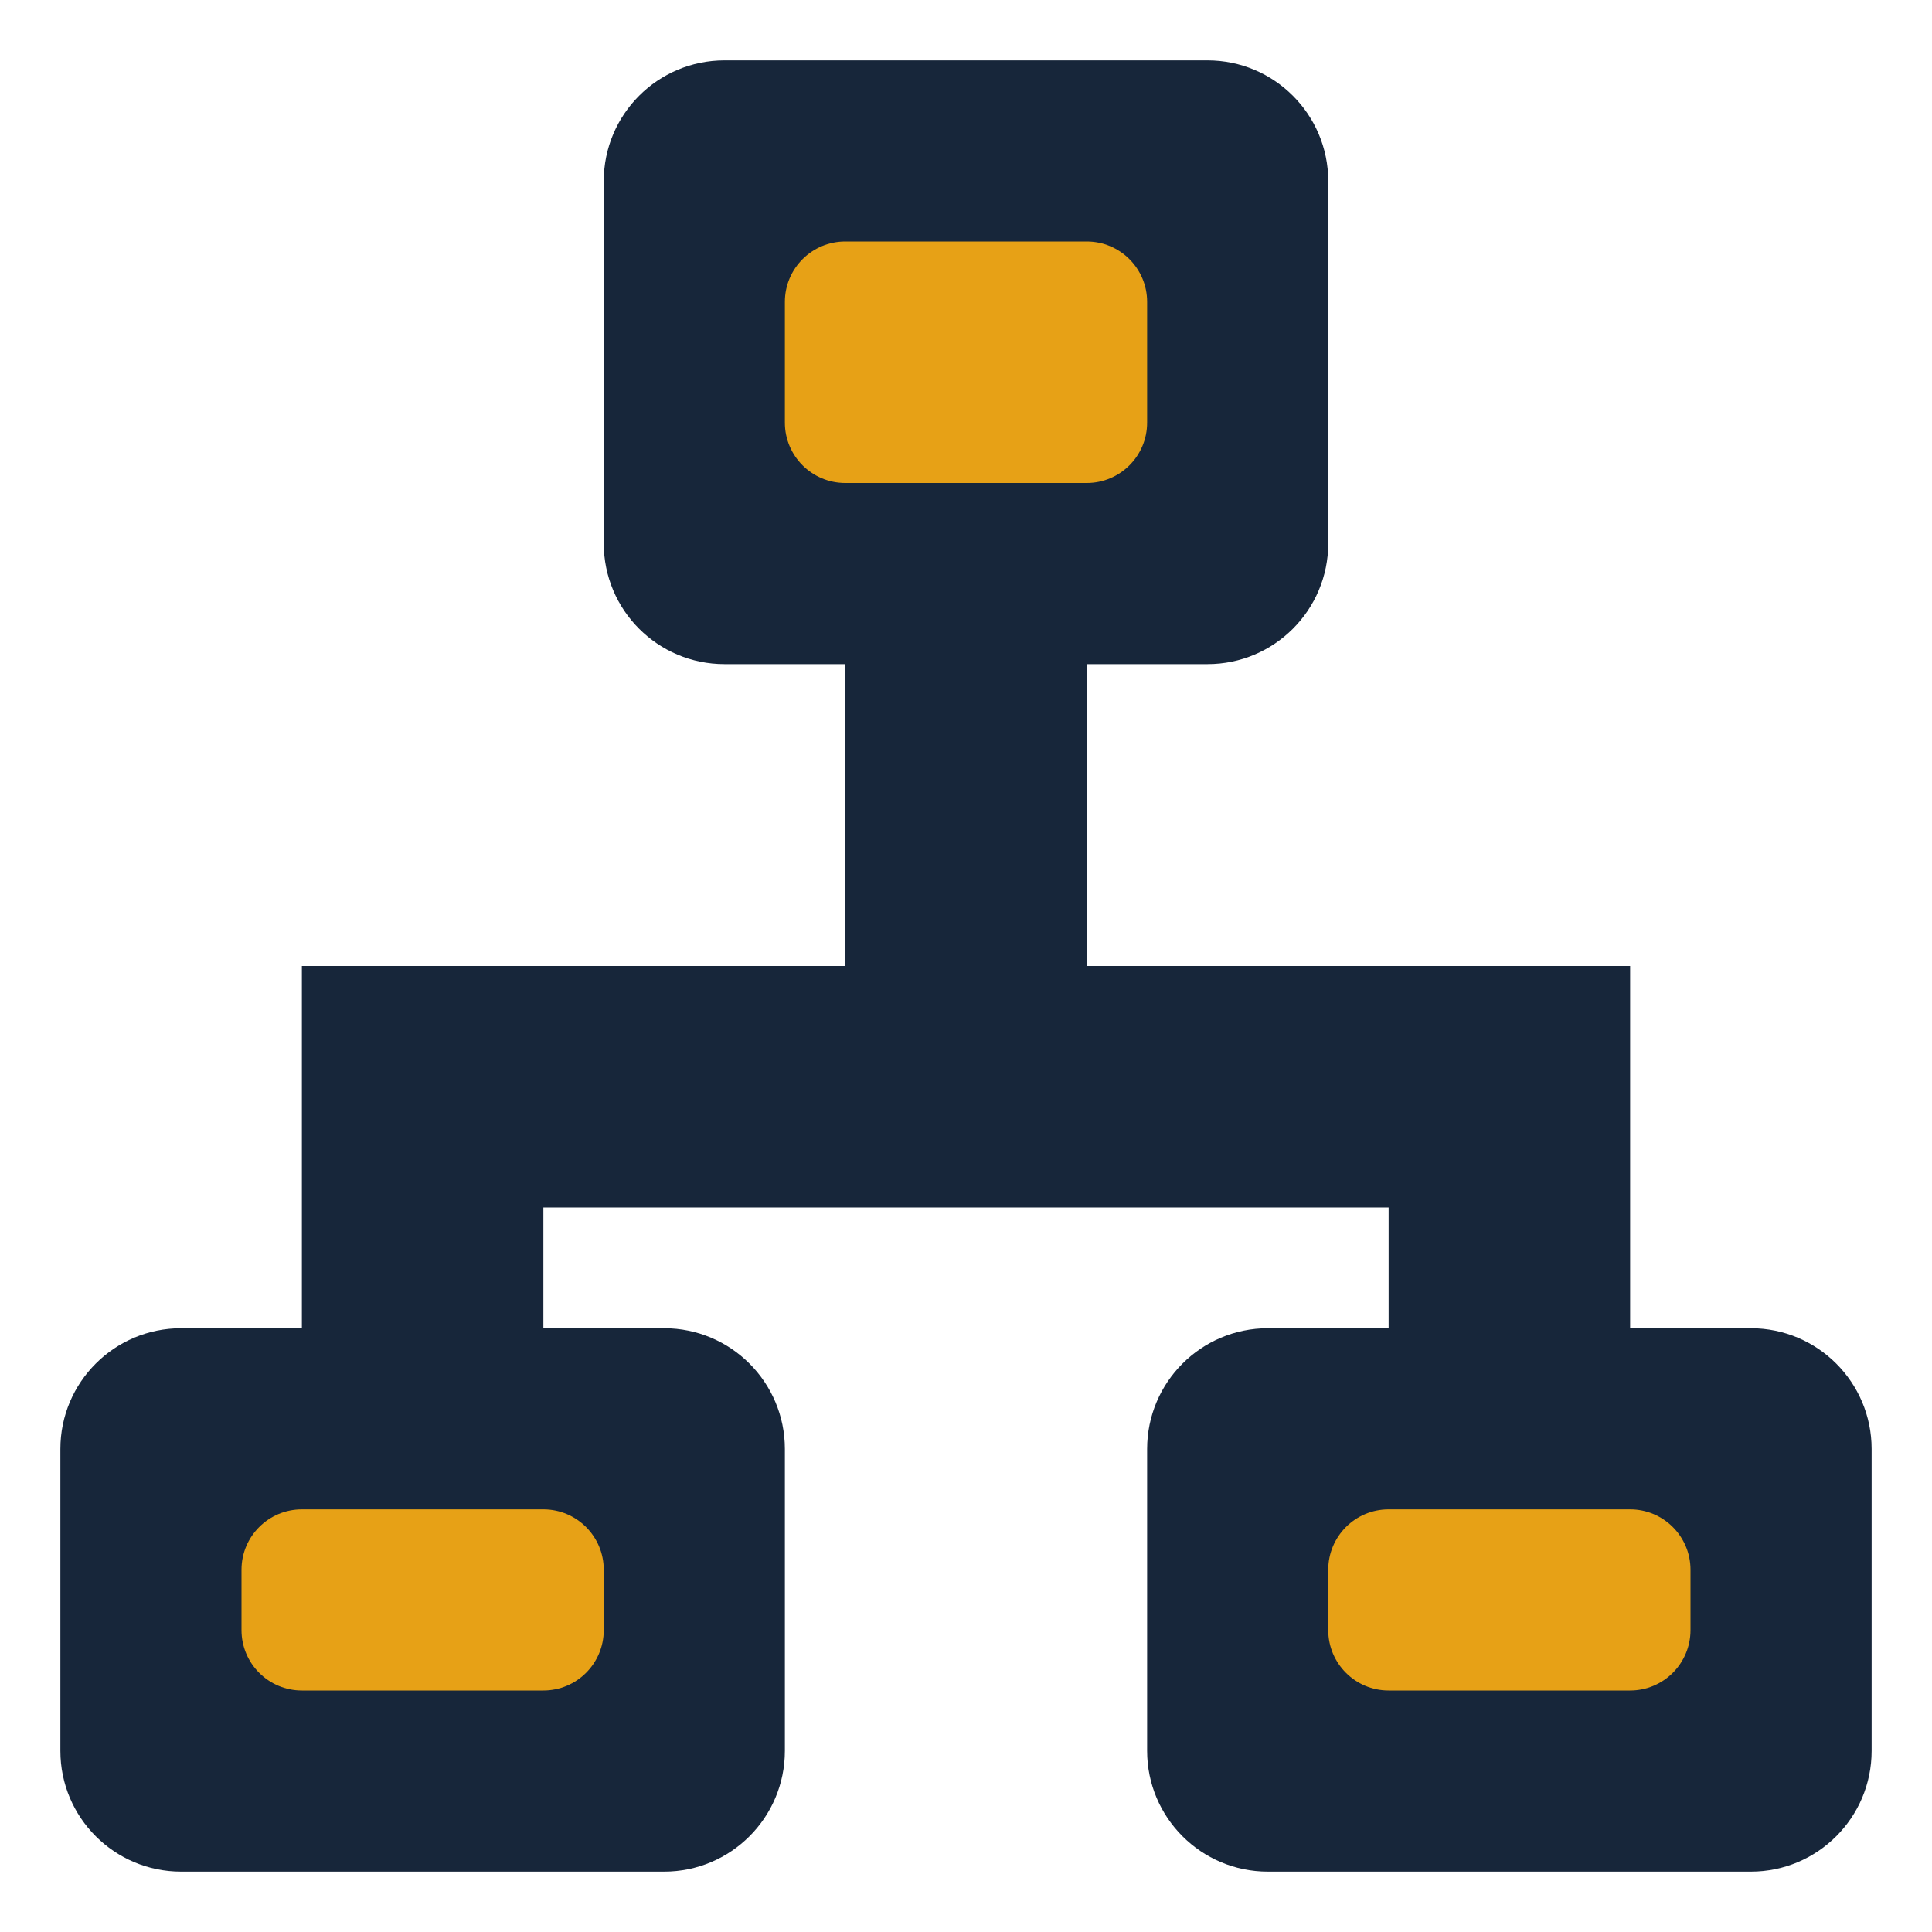
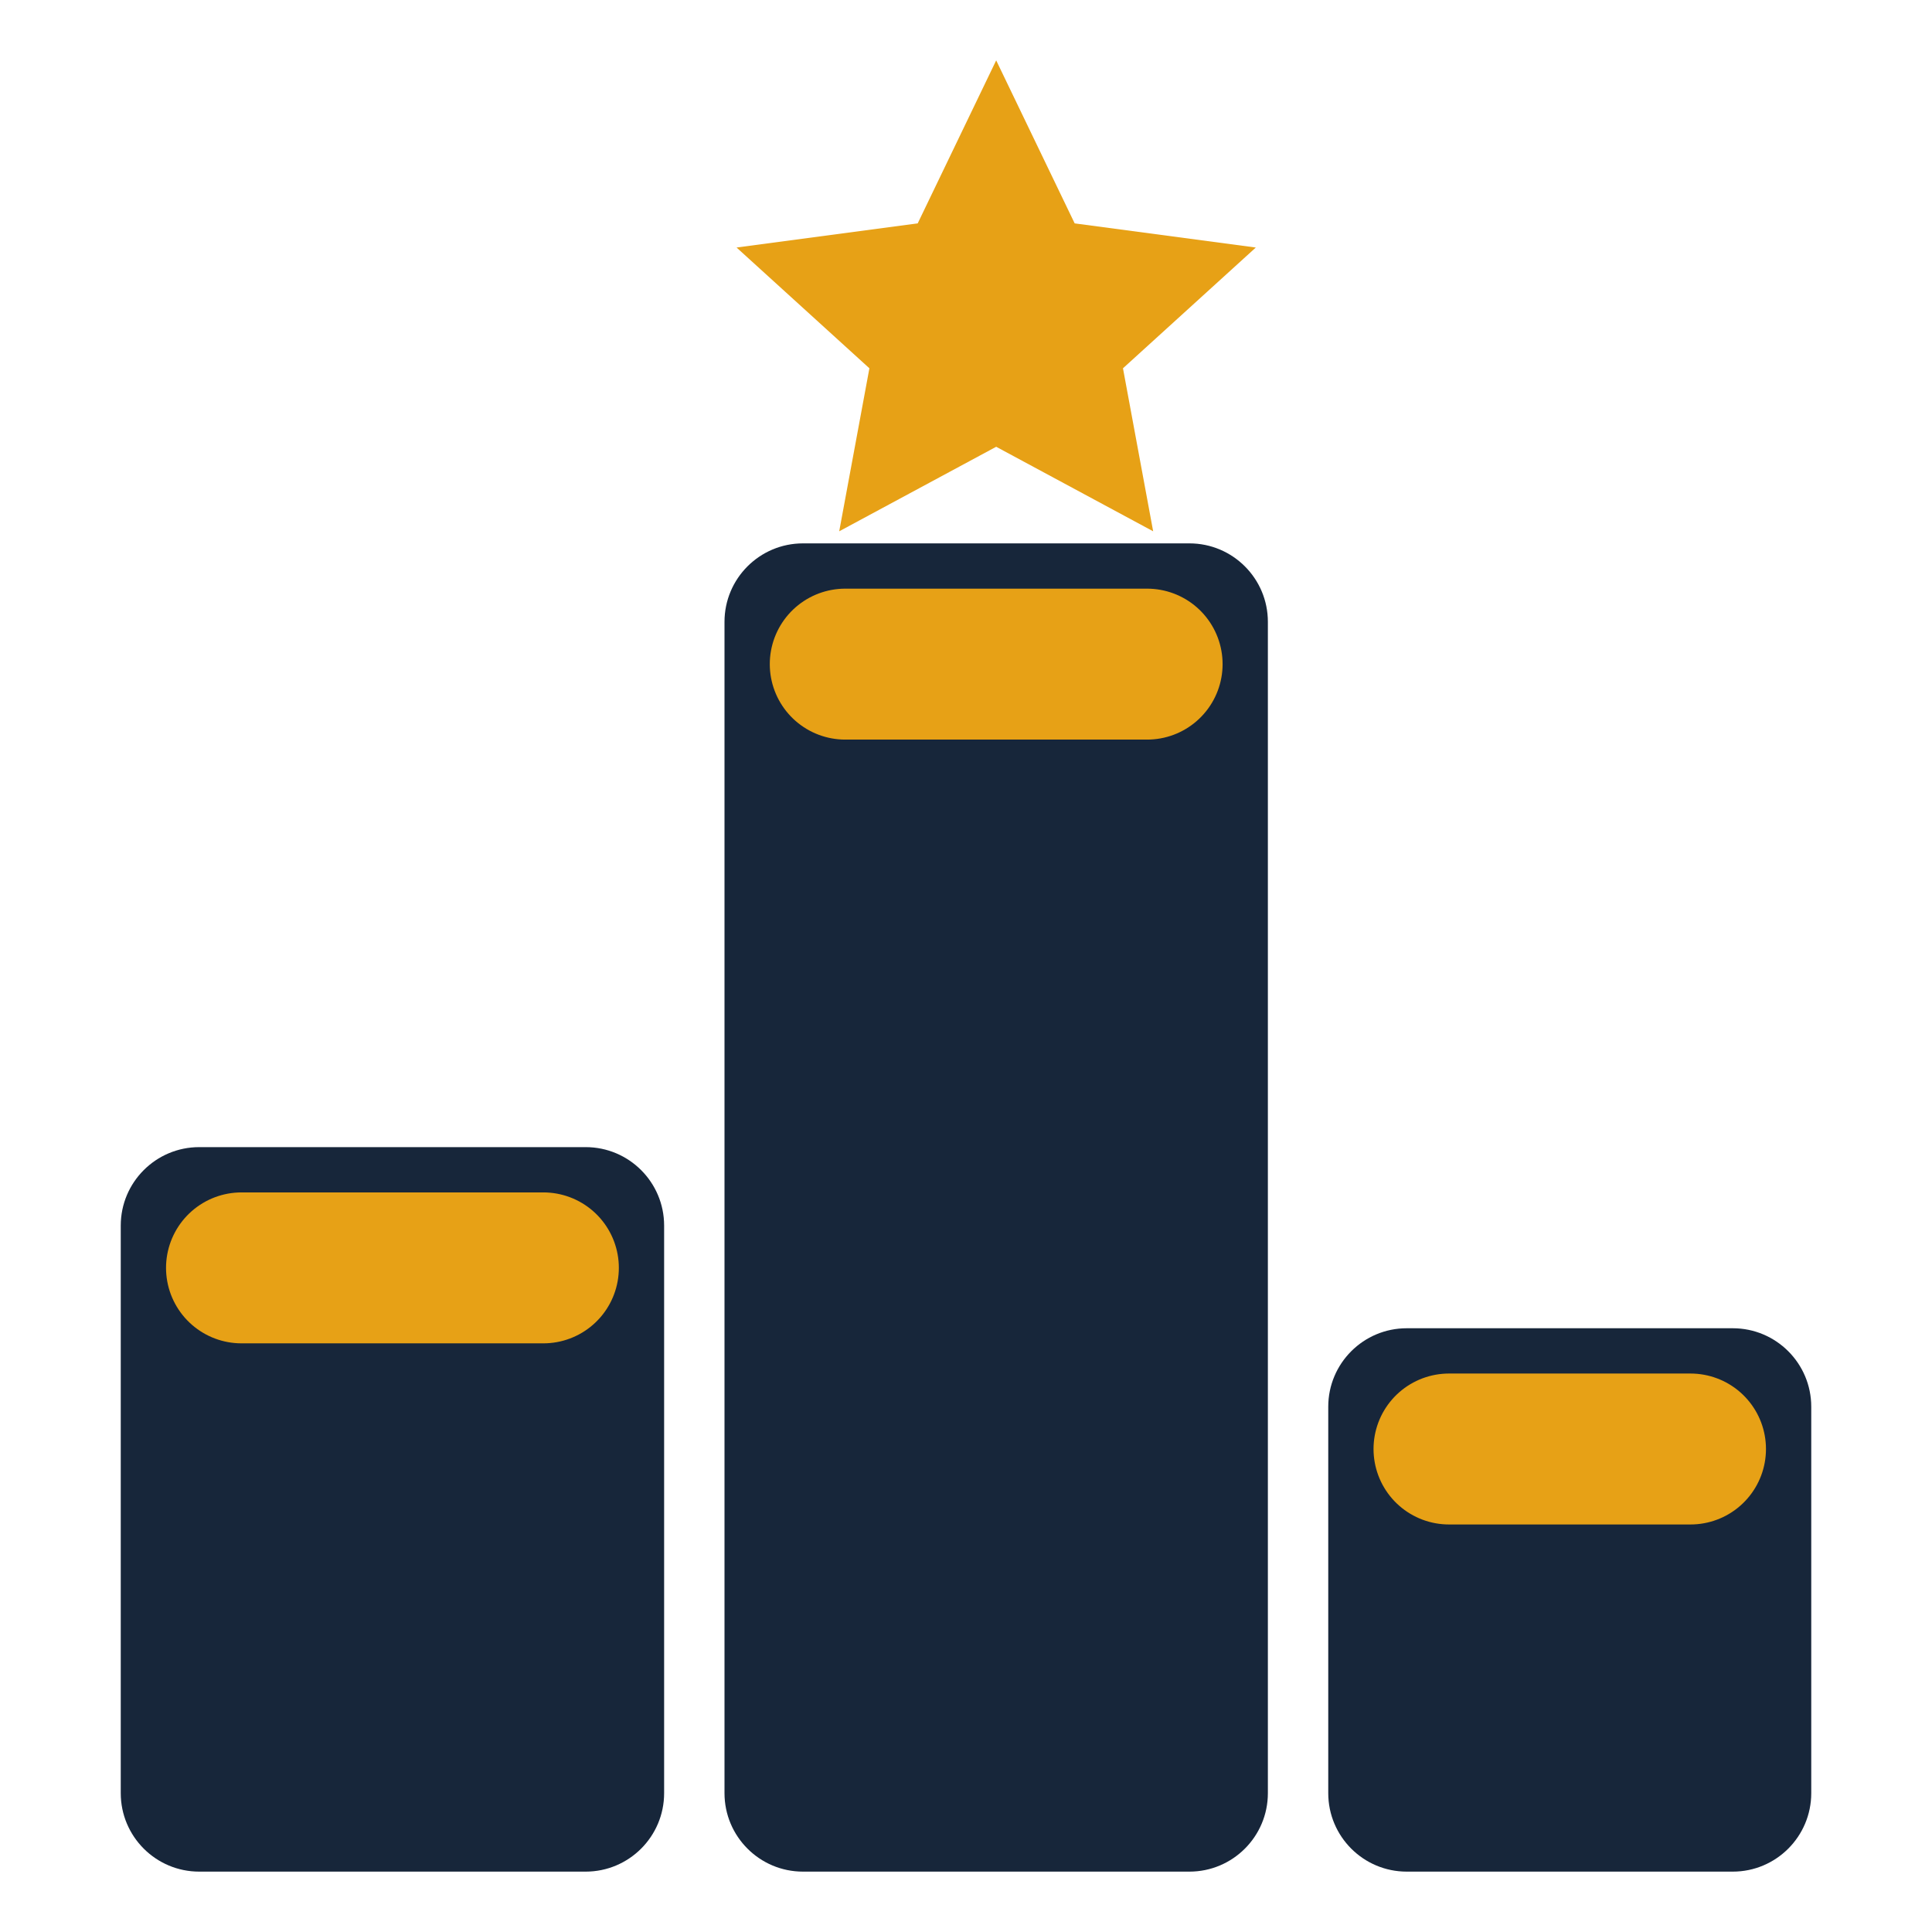
- <svg xmlns="http://www.w3.org/2000/svg" viewBox="0 0 32 32" width="32" height="32" stroke-linecap="round" stroke-linejoin="round">
-   <path d="M14 7h4v9h9v8h-4v-4H9v4H5v-8h9z" fill="#17263a" />
-   <rect x="10" y="1" width="12" height="10" rx="2" fill="#17263a" />
-   <rect x="1" y="22" width="12" height="9" rx="2" fill="#17263a" />
-   <rect x="19" y="22" width="12" height="9" rx="2" fill="#17263a" />
-   <rect x="13" y="4" width="6" height="4" rx="1" fill="#e7a116" />
-   <rect x="4" y="25" width="6" height="3" rx="1" fill="#e7a116" />
-   <rect x="22" y="25" width="6" height="3" rx="1" fill="#e7a116" />
+ <svg xmlns="http://www.w3.org/2000/svg" viewBox="0 0 32 32" width="32" height="32">
+   <rect x="2" y="19" width="9" height="12" rx="1.3" fill="#17263a" />
+   <rect x="12" y="9" width="9" height="22" rx="1.3" fill="#17263a" />
+   <rect x="22" y="22" width="8" height="9" rx="1.3" fill="#17263a" />
+   <path d="M4 21h5M14 11h5M24 24h4" stroke="#e7a116" stroke-width="2.5" stroke-linecap="round" />
+   <path d="m16.5 1 1.3 2.7 3 .4-2.2 2 .5 2.7-2.6-1.4-2.6 1.4.5-2.7-2.2-2 3-.4z" fill="#e7a116" />
</svg>
